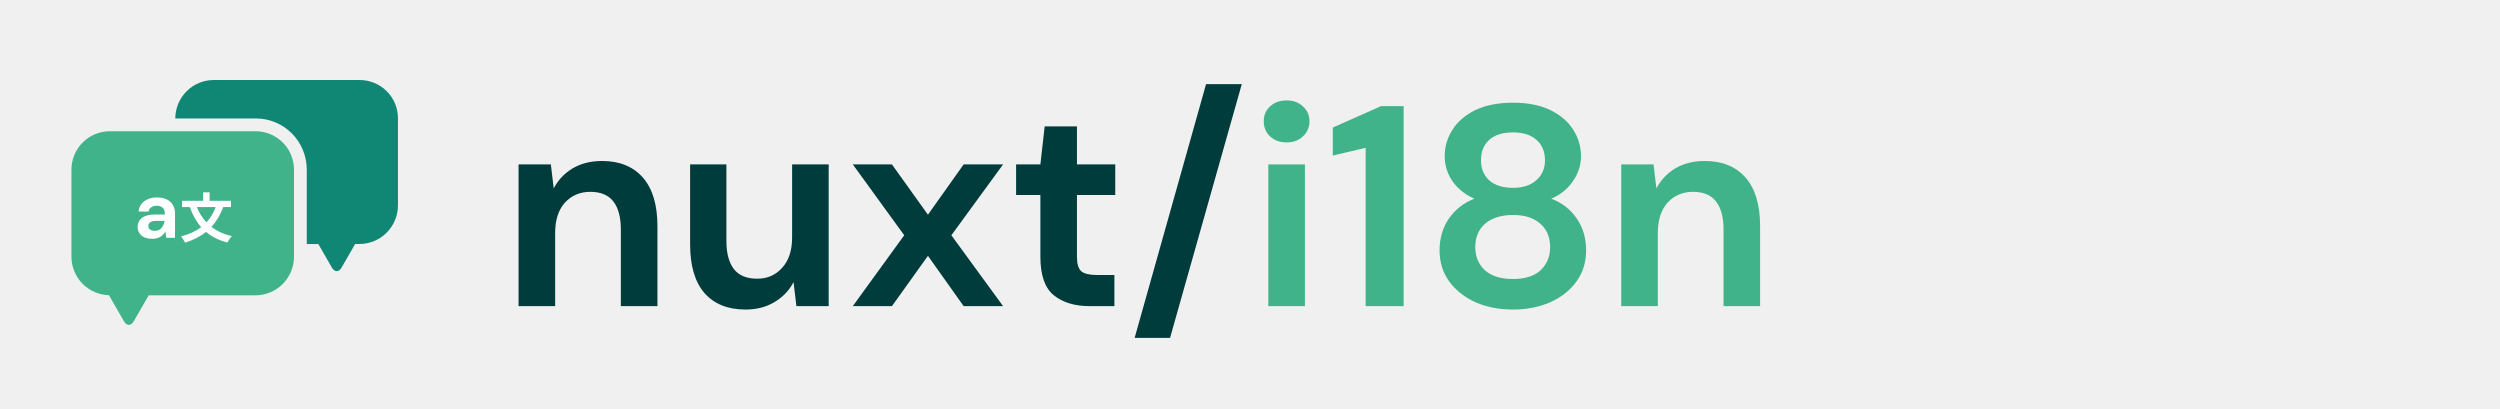
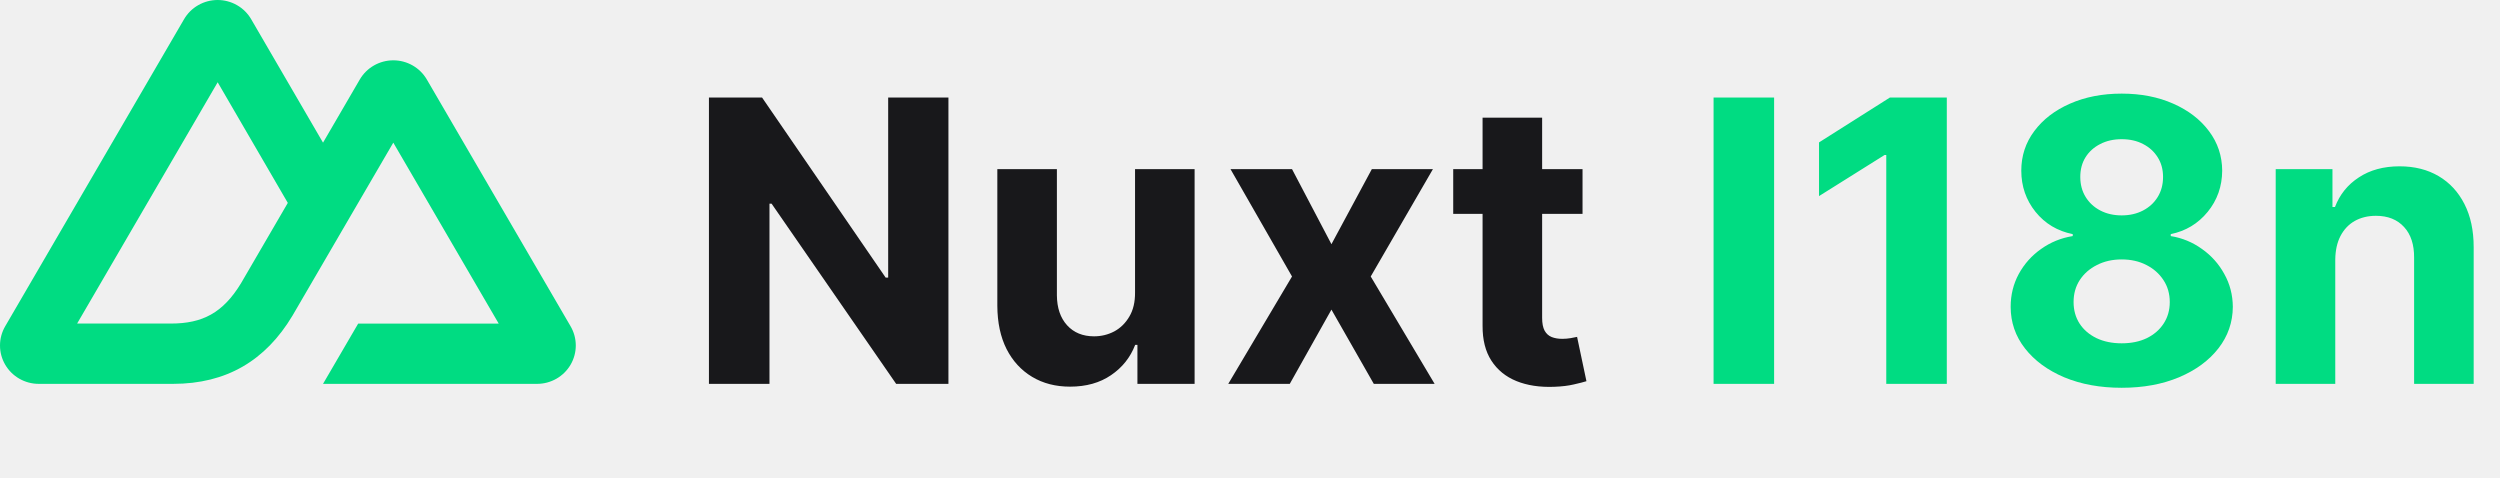
- <svg xmlns="http://www.w3.org/2000/svg" width="245" height="40" viewBox="0 0 245 40" fill="none">
-   <path d="M50.82 30V16.112H53.984L54.264 18.464C54.693 17.643 55.309 16.989 56.112 16.504C56.933 16.019 57.895 15.776 58.996 15.776C60.713 15.776 62.048 16.317 63 17.4C63.952 18.483 64.428 20.069 64.428 22.16V30H60.844V22.496C60.844 21.301 60.601 20.387 60.116 19.752C59.631 19.117 58.875 18.8 57.848 18.8C56.84 18.8 56.009 19.155 55.356 19.864C54.721 20.573 54.404 21.563 54.404 22.832V30H50.82ZM73.063 30.336C71.327 30.336 69.983 29.795 69.031 28.712C68.098 27.629 67.631 26.043 67.631 23.952V16.112H71.187V23.616C71.187 24.811 71.43 25.725 71.915 26.36C72.4 26.995 73.166 27.312 74.211 27.312C75.201 27.312 76.013 26.957 76.647 26.248C77.3 25.539 77.627 24.549 77.627 23.28V16.112H81.211V30H78.047L77.767 27.648C77.338 28.469 76.713 29.123 75.891 29.608C75.088 30.093 74.146 30.336 73.063 30.336ZM83.574 30L88.614 23.056L83.574 16.112H87.41L90.938 21.04L94.438 16.112H98.302L93.234 23.056L98.302 30H94.438L90.938 25.072L87.41 30H83.574ZM106.774 30C105.318 30 104.151 29.645 103.274 28.936C102.396 28.227 101.958 26.967 101.958 25.156V19.108H99.578V16.112H101.958L102.378 12.388H105.542V16.112H109.294V19.108H105.542V25.184C105.542 25.856 105.682 26.323 105.962 26.584C106.26 26.827 106.764 26.948 107.474 26.948H109.21V30H106.774ZM111.195 33.108L118.195 8.244H121.695L114.667 33.108H111.195Z" fill="#003C3C" />
-   <path d="M126.088 13.956C125.435 13.956 124.893 13.76 124.464 13.368C124.053 12.976 123.848 12.481 123.848 11.884C123.848 11.287 124.053 10.801 124.464 10.428C124.893 10.036 125.435 9.84 126.088 9.84C126.741 9.84 127.273 10.036 127.684 10.428C128.113 10.801 128.328 11.287 128.328 11.884C128.328 12.481 128.113 12.976 127.684 13.368C127.273 13.76 126.741 13.956 126.088 13.956ZM124.296 30V16.112H127.88V30H124.296ZM133.833 30V14.488L130.613 15.244V12.5L135.345 10.4H137.557V30H133.833ZM148.273 30.336C146.929 30.336 145.716 30.103 144.633 29.636C143.55 29.151 142.682 28.469 142.029 27.592C141.394 26.715 141.077 25.697 141.077 24.54C141.077 23.345 141.385 22.3 142.001 21.404C142.636 20.508 143.466 19.864 144.493 19.472C143.597 19.08 142.888 18.52 142.365 17.792C141.842 17.045 141.581 16.215 141.581 15.3C141.581 14.367 141.833 13.508 142.337 12.724C142.841 11.921 143.588 11.277 144.577 10.792C145.585 10.307 146.817 10.064 148.273 10.064C149.729 10.064 150.952 10.307 151.941 10.792C152.93 11.277 153.677 11.921 154.181 12.724C154.685 13.508 154.937 14.367 154.937 15.3C154.937 16.196 154.666 17.027 154.125 17.792C153.602 18.539 152.902 19.099 152.025 19.472C153.07 19.864 153.901 20.508 154.517 21.404C155.133 22.3 155.441 23.345 155.441 24.54C155.441 25.697 155.124 26.715 154.489 27.592C153.854 28.469 152.986 29.151 151.885 29.636C150.802 30.103 149.598 30.336 148.273 30.336ZM148.273 18.408C149.244 18.408 150.009 18.156 150.569 17.652C151.129 17.148 151.409 16.504 151.409 15.72C151.409 14.861 151.129 14.189 150.569 13.704C150.028 13.219 149.262 12.976 148.273 12.976C147.265 12.976 146.49 13.219 145.949 13.704C145.408 14.189 145.137 14.861 145.137 15.72C145.137 16.523 145.408 17.176 145.949 17.68C146.509 18.165 147.284 18.408 148.273 18.408ZM148.273 27.34C149.468 27.34 150.373 27.051 150.989 26.472C151.605 25.875 151.913 25.128 151.913 24.232C151.913 23.243 151.586 22.468 150.933 21.908C150.298 21.348 149.412 21.068 148.273 21.068C147.134 21.068 146.229 21.348 145.557 21.908C144.904 22.468 144.577 23.243 144.577 24.232C144.577 25.128 144.885 25.875 145.501 26.472C146.136 27.051 147.06 27.34 148.273 27.34ZM158.883 30V16.112H162.047L162.327 18.464C162.756 17.643 163.372 16.989 164.175 16.504C164.996 16.019 165.957 15.776 167.059 15.776C168.776 15.776 170.111 16.317 171.062 17.4C172.014 18.483 172.49 20.069 172.49 22.16V30H168.907V22.496C168.907 21.301 168.664 20.387 168.179 19.752C167.693 19.117 166.937 18.8 165.911 18.8C164.903 18.8 164.072 19.155 163.419 19.864C162.784 20.573 162.467 21.563 162.467 22.832V30H158.883Z" fill="#41B38A" />
-   <path d="M25.051 12.864H10.762C10.268 12.862 9.78 12.959 9.323 13.147C8.867 13.336 8.452 13.613 8.103 13.963C7.753 14.313 7.476 14.729 7.287 15.187C7.097 15.645 7 16.136 7 16.632V25.149C7 26.136 7.385 27.084 8.071 27.79C8.758 28.496 9.693 28.904 10.675 28.926L12.156 31.501C12.414 31.949 12.836 31.955 13.094 31.506L14.574 28.94H25.051C26.049 28.937 27.007 28.537 27.712 27.826C28.417 27.115 28.813 26.152 28.812 25.149V16.632C28.812 16.136 28.715 15.645 28.526 15.187C28.337 14.729 28.059 14.313 27.71 13.963C27.36 13.613 26.946 13.336 26.489 13.147C26.033 12.959 25.544 12.862 25.051 12.864Z" fill="#41B38A" />
-   <path d="M35.24 7.84H20.938C19.943 7.843 18.99 8.24 18.285 8.946C17.581 9.652 17.183 10.608 17.178 11.608H25.053C25.71 11.605 26.36 11.732 26.968 11.982C27.575 12.233 28.127 12.601 28.593 13.066C29.058 13.531 29.427 14.084 29.68 14.693C29.932 15.302 30.062 15.955 30.063 16.615V23.916H31.196L32.531 26.235C32.789 26.683 33.211 26.686 33.469 26.235L34.804 23.911H35.242C36.237 23.906 37.191 23.507 37.895 22.799C38.599 22.092 38.996 21.134 39 20.134V11.586C39 9.508 37.308 7.84 35.24 7.84Z" fill="#108775" />
-   <path d="M14.936 23.4C14.603 23.4 14.331 23.348 14.118 23.244C13.905 23.135 13.746 22.992 13.642 22.816C13.538 22.639 13.486 22.444 13.486 22.231C13.486 21.873 13.627 21.582 13.907 21.358C14.188 21.135 14.608 21.023 15.17 21.023H16.152V20.93C16.152 20.665 16.076 20.47 15.926 20.345C15.775 20.221 15.588 20.158 15.364 20.158C15.162 20.158 14.985 20.208 14.835 20.306C14.684 20.4 14.59 20.54 14.554 20.727H13.58C13.606 20.447 13.699 20.202 13.86 19.994C14.027 19.787 14.24 19.628 14.499 19.519C14.759 19.405 15.05 19.348 15.372 19.348C15.923 19.348 16.357 19.485 16.674 19.761C16.991 20.036 17.149 20.426 17.149 20.93V23.307H16.3L16.206 22.683C16.092 22.891 15.931 23.062 15.723 23.198C15.52 23.333 15.258 23.4 14.936 23.4ZM15.162 22.621C15.448 22.621 15.668 22.527 15.824 22.34C15.985 22.153 16.087 21.922 16.128 21.647H15.279C15.014 21.647 14.824 21.696 14.71 21.795C14.596 21.888 14.538 22.005 14.538 22.145C14.538 22.296 14.596 22.413 14.71 22.496C14.824 22.579 14.975 22.621 15.162 22.621Z" fill="white" />
-   <path d="M21.138 20.29C20.912 20.885 20.611 21.38 20.232 21.79C19.827 21.364 19.516 20.858 19.29 20.29H21.138ZM22.633 20.29V19.679H20.543V18.847H19.906V19.679H17.842V20.29H18.595C18.879 21.058 19.242 21.717 19.716 22.259C19.185 22.664 18.526 22.964 17.747 23.17C17.873 23.322 18.068 23.617 18.142 23.78C18.942 23.528 19.622 23.186 20.195 22.727C20.748 23.196 21.433 23.549 22.28 23.765C22.375 23.586 22.575 23.291 22.728 23.138C21.928 22.959 21.264 22.648 20.722 22.233C21.206 21.706 21.591 21.069 21.875 20.29H22.633Z" fill="white" />
+ <svg xmlns="http://www.w3.org/2000/svg" width="508" height="97" viewBox="0 0 508 97" fill="none">
+   <path d="M65.638 78H109.132C110.513 78 111.87 77.64 113.067 76.955C114.263 76.27 115.257 75.286 115.947 74.1C116.637 72.914 117.001 71.569 117 70.2C116.999 68.831 116.635 67.486 115.944 66.3L86.734 16.157C86.044 14.972 85.051 13.987 83.855 13.303C82.659 12.618 81.302 12.258 79.921 12.258C78.539 12.258 77.183 12.618 75.986 13.303C74.79 13.987 73.797 14.972 73.107 16.157L65.638 28.987L51.036 3.899C50.345 2.714 49.351 1.729 48.155 1.045C46.958 0.36 45.601 0 44.22 0C42.838 0 41.481 0.36 40.285 1.045C39.088 1.729 38.095 2.714 37.404 3.899L1.056 66.3C0.365 67.486 0.001 68.831 7.44871e-07 70.2C-0.001 71.569 0.363 72.914 1.053 74.1C1.743 75.286 2.737 76.27 3.933 76.955C5.129 77.64 6.487 78 7.868 78H35.17C45.987 78 53.965 73.291 59.454 64.103L72.78 41.229L79.918 28.987L101.341 65.758H72.78L65.638 78ZM34.725 65.746L15.672 65.742L44.232 16.716L58.483 41.229L48.942 57.613C45.296 63.574 41.155 65.746 34.725 65.746Z" fill="#00DC82" />
+   <path d="M192.722 19.818V78H182.097L156.784 41.381H156.358V78H144.057V19.818H154.852L179.966 56.409H180.477V19.818H192.722ZM230.641 59.42V34.364H242.743V78H231.124V70.074H230.669C229.684 72.631 228.046 74.686 225.754 76.239C223.482 77.792 220.707 78.568 217.43 78.568C214.514 78.568 211.947 77.905 209.732 76.579C207.516 75.254 205.783 73.369 204.533 70.926C203.302 68.483 202.677 65.557 202.658 62.148V34.364H214.76V59.989C214.779 62.564 215.47 64.6 216.834 66.097C218.197 67.593 220.025 68.341 222.317 68.341C223.775 68.341 225.139 68.01 226.408 67.347C227.677 66.665 228.699 65.661 229.476 64.335C230.271 63.01 230.66 61.371 230.641 59.42ZM262.537 34.364L270.548 49.619L278.759 34.364H291.173L278.531 56.182L291.514 78H279.156L270.548 62.915L262.082 78H249.582L262.537 56.182L250.037 34.364H262.537ZM321.571 34.364V43.455H295.293V34.364H321.571ZM301.259 23.909H313.361V64.591C313.361 65.708 313.531 66.579 313.872 67.204C314.213 67.811 314.687 68.237 315.293 68.483C315.918 68.729 316.637 68.852 317.452 68.852C318.02 68.852 318.588 68.805 319.156 68.71C319.724 68.597 320.16 68.511 320.463 68.454L322.366 77.46C321.76 77.65 320.908 77.867 319.81 78.114C318.711 78.379 317.376 78.54 315.804 78.597C312.887 78.71 310.33 78.322 308.134 77.432C305.955 76.542 304.26 75.159 303.048 73.284C301.836 71.409 301.24 69.042 301.259 66.182V23.909Z" fill="#18181B" />
+   <path d="M360.499 19.818V78H348.197V19.818H360.499ZM395.591 19.818V78H383.29V31.494H382.949L369.625 39.847V28.938L384.028 19.818H395.591ZM431.124 78.796C426.749 78.796 422.857 78.085 419.447 76.665C416.057 75.225 413.396 73.265 411.464 70.784C409.533 68.303 408.567 65.49 408.567 62.347C408.567 59.922 409.116 57.697 410.214 55.67C411.332 53.625 412.847 51.93 414.76 50.585C416.673 49.222 418.813 48.35 421.18 47.972V47.574C418.074 46.949 415.555 45.443 413.624 43.057C411.692 40.651 410.726 37.858 410.726 34.676C410.726 31.665 411.607 28.985 413.368 26.636C415.129 24.269 417.544 22.413 420.612 21.068C423.699 19.704 427.203 19.023 431.124 19.023C435.044 19.023 438.538 19.704 441.607 21.068C444.694 22.432 447.118 24.297 448.879 26.665C450.641 29.013 451.531 31.684 451.55 34.676C451.531 37.877 450.546 40.67 448.595 43.057C446.644 45.443 444.144 46.949 441.095 47.574V47.972C443.425 48.35 445.536 49.222 447.43 50.585C449.343 51.93 450.858 53.625 451.976 55.67C453.112 57.697 453.69 59.922 453.709 62.347C453.69 65.49 452.714 68.303 450.783 70.784C448.851 73.265 446.18 75.225 442.771 76.665C439.381 78.085 435.499 78.796 431.124 78.796ZM431.124 69.761C433.074 69.761 434.779 69.411 436.237 68.71C437.696 67.99 438.832 67.006 439.646 65.756C440.48 64.487 440.896 63.028 440.896 61.381C440.896 59.695 440.47 58.208 439.618 56.92C438.766 55.614 437.61 54.591 436.152 53.852C434.694 53.095 433.018 52.716 431.124 52.716C429.249 52.716 427.572 53.095 426.095 53.852C424.618 54.591 423.453 55.614 422.601 56.92C421.768 58.208 421.351 59.695 421.351 61.381C421.351 63.028 421.758 64.487 422.572 65.756C423.387 67.006 424.533 67.99 426.01 68.71C427.487 69.411 429.192 69.761 431.124 69.761ZM431.124 43.767C432.752 43.767 434.201 43.436 435.47 42.773C436.739 42.11 437.733 41.191 438.453 40.017C439.173 38.843 439.533 37.489 439.533 35.955C439.533 34.439 439.173 33.114 438.453 31.977C437.733 30.822 436.749 29.922 435.499 29.278C434.249 28.616 432.79 28.284 431.124 28.284C429.476 28.284 428.018 28.616 426.749 29.278C425.48 29.922 424.485 30.822 423.766 31.977C423.065 33.114 422.714 34.439 422.714 35.955C422.714 37.489 423.074 38.843 423.794 40.017C424.514 41.191 425.508 42.11 426.777 42.773C428.046 43.436 429.495 43.767 431.124 43.767ZM474.526 52.773V78H462.423V34.364H473.957V42.062H474.469C475.435 39.525 477.054 37.517 479.327 36.04C481.599 34.544 484.355 33.795 487.594 33.795C490.624 33.795 493.266 34.458 495.52 35.784C497.774 37.11 499.526 39.004 500.776 41.466C502.026 43.909 502.651 46.826 502.651 50.216V78H490.548V52.375C490.567 49.705 489.885 47.621 488.503 46.125C487.12 44.61 485.217 43.852 482.793 43.852C481.164 43.852 479.724 44.203 478.474 44.903C477.243 45.604 476.277 46.627 475.577 47.972C474.895 49.297 474.545 50.898 474.526 52.773Z" fill="#00DC82" />
</svg>
